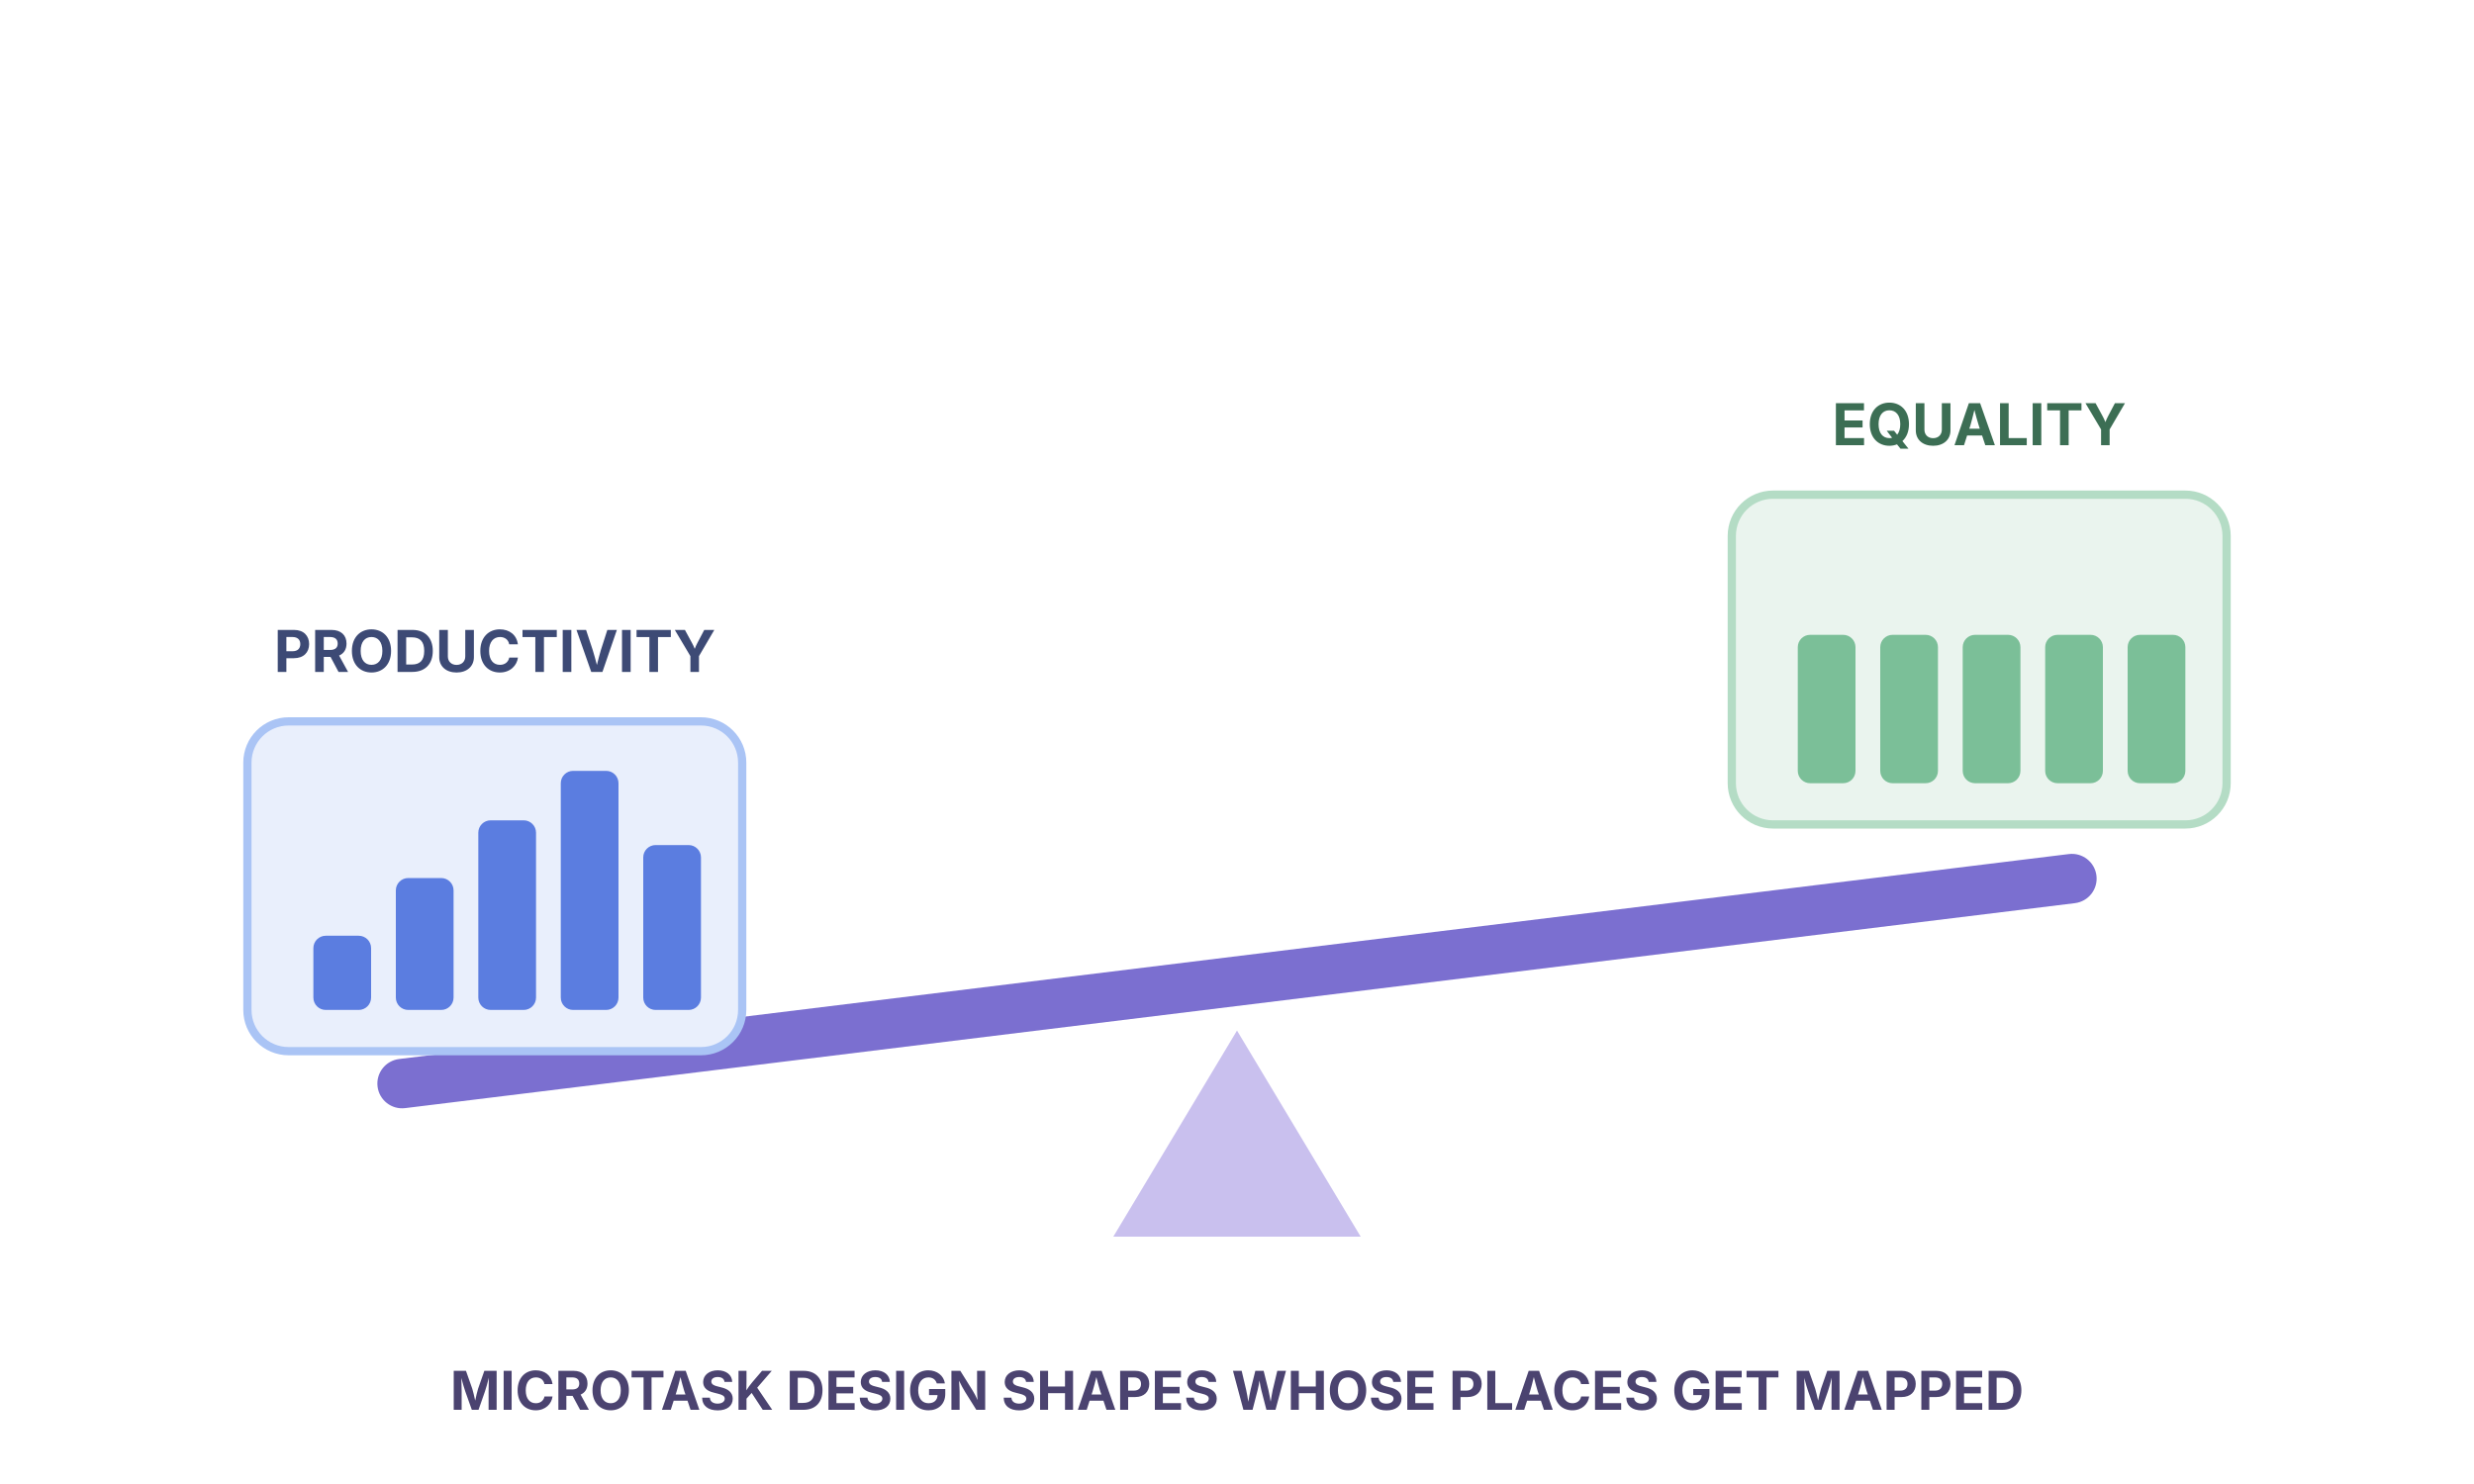
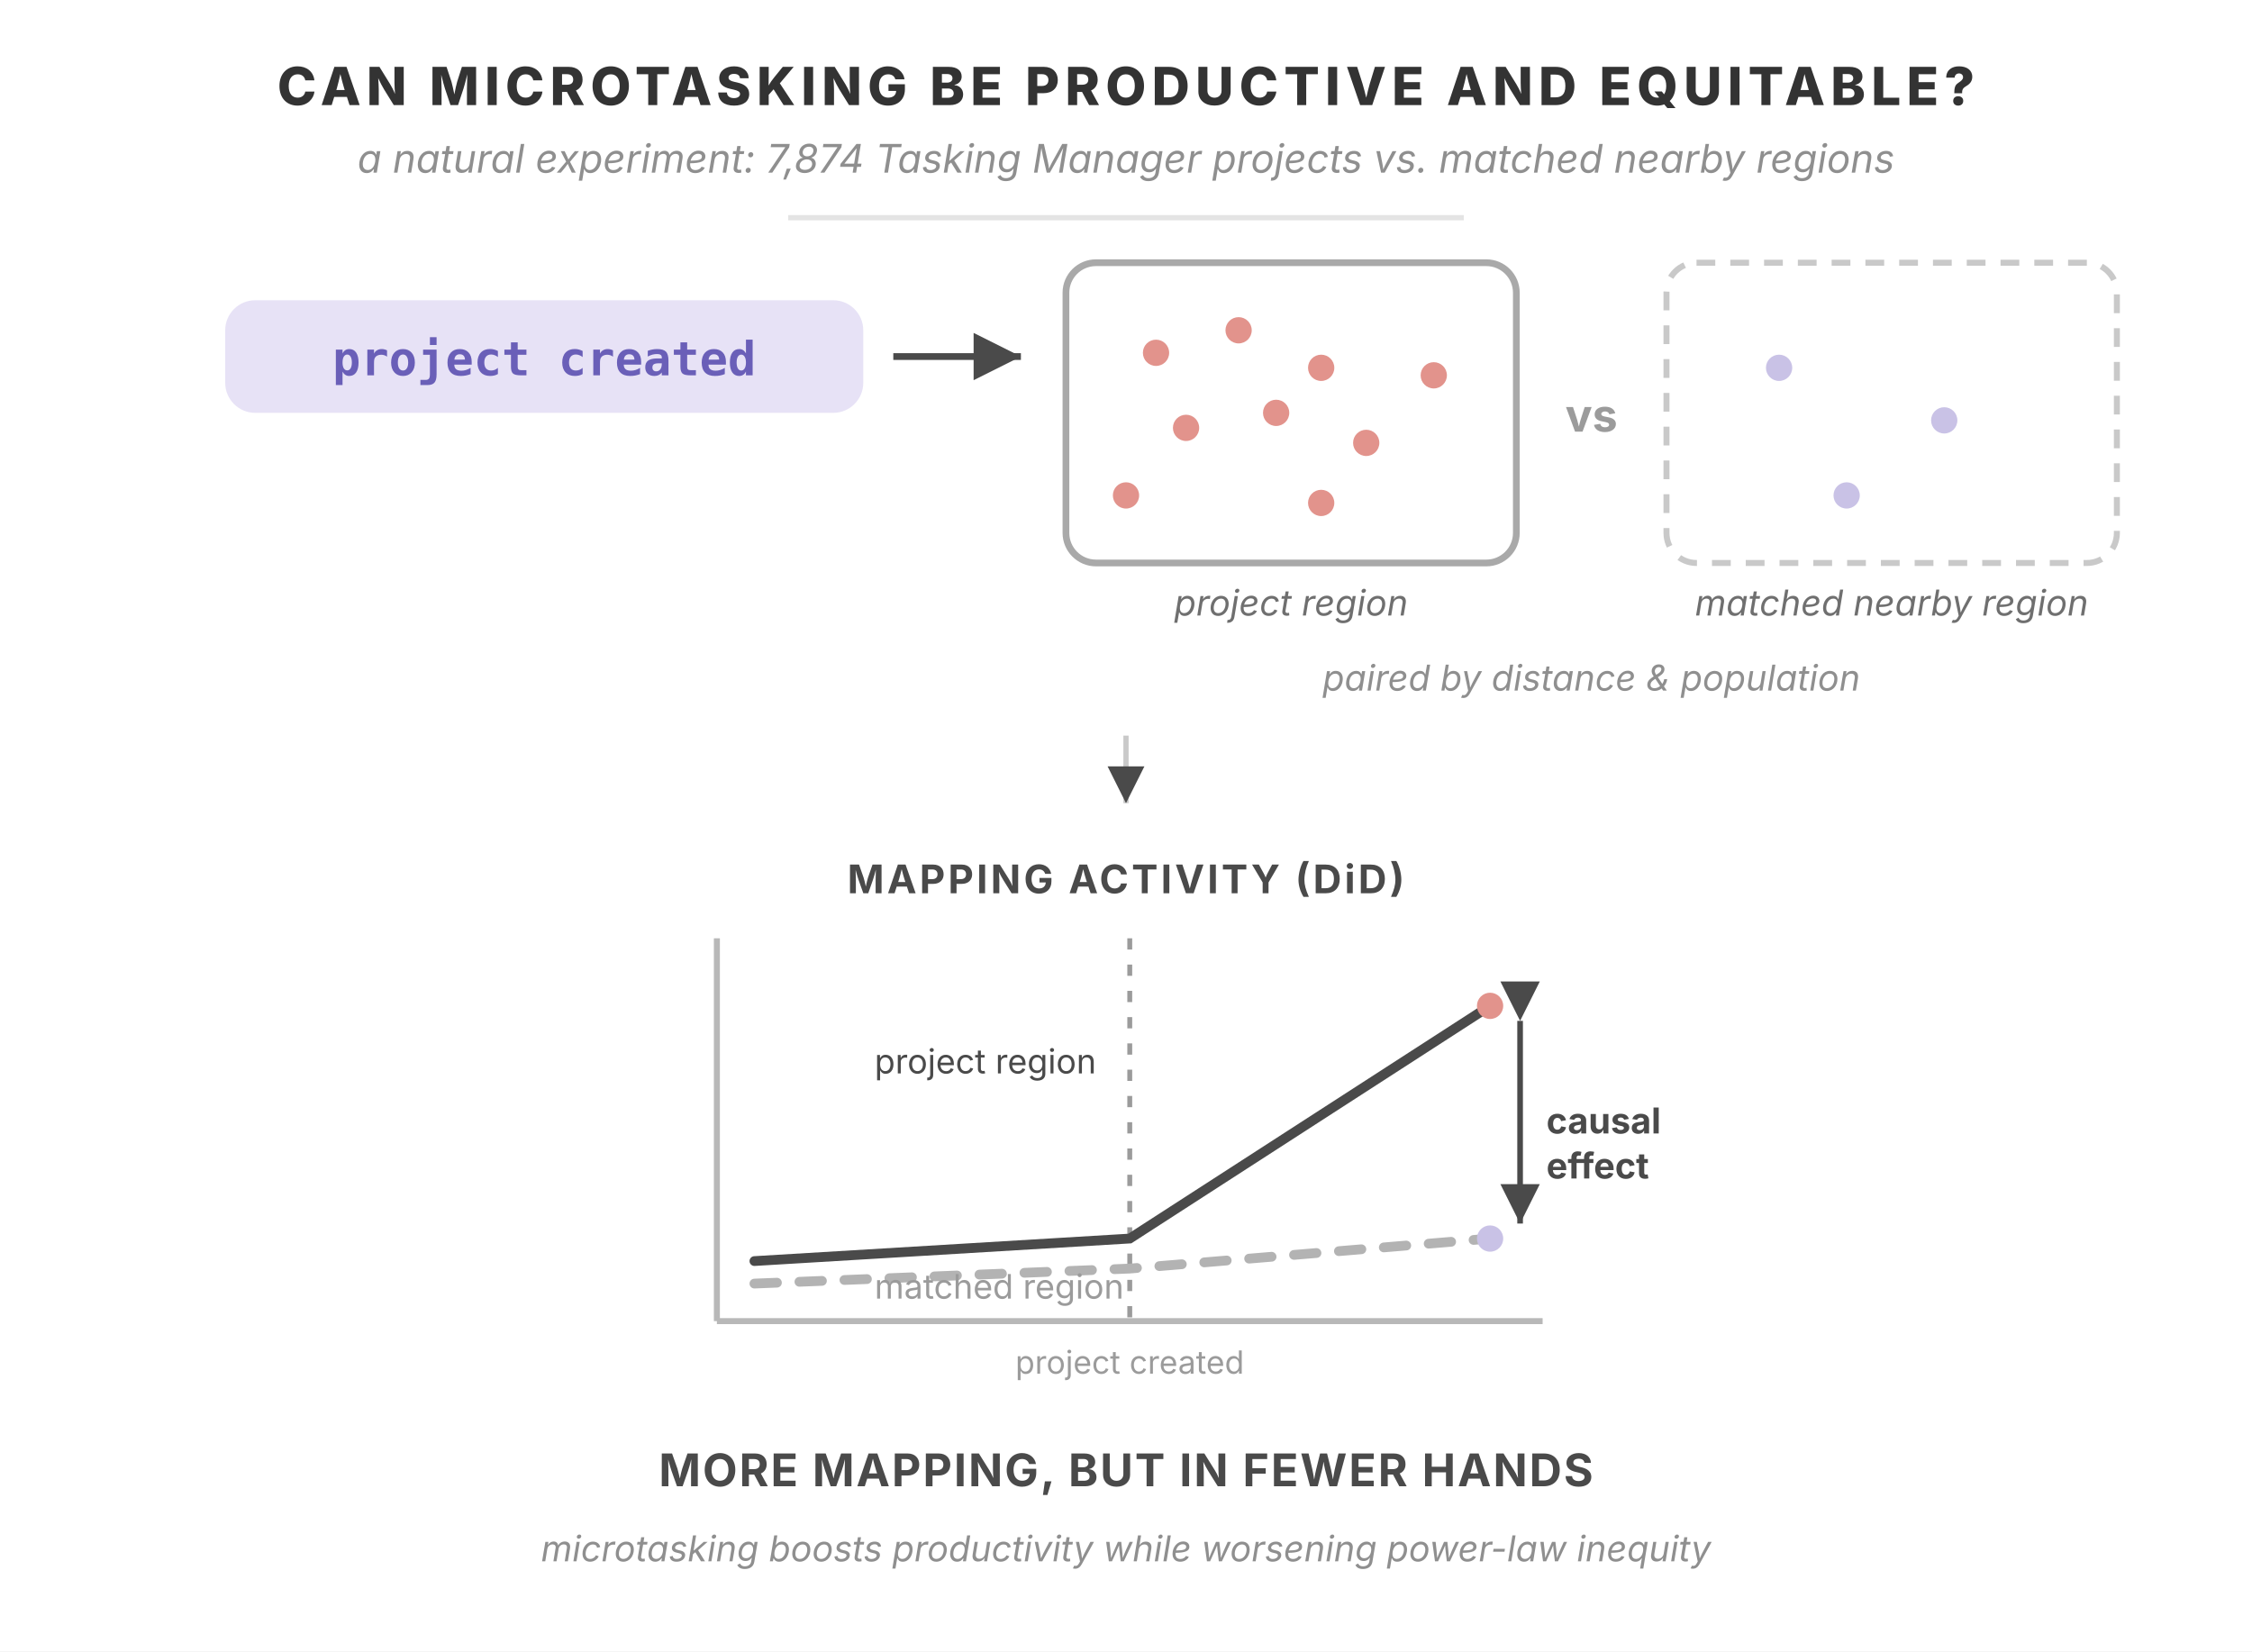
- <svg xmlns="http://www.w3.org/2000/svg" viewBox="0 0 600 360" font-family="Inter,-apple-system,Segoe UI,sans-serif">
-   <rect width="600" height="360" fill="#ffffff" />
-   <path d="M 300 250 L 270 300 L 330 300 Z" fill="#c9c0ee" />
-   <rect x="90" y="232" width="420" height="12" rx="6" fill="#7b6fd0" transform="rotate(-7 300 238)" />
-   <g transform="translate(120,175)">
-     <rect x="-60" y="0" width="120" height="80" rx="10" fill="#e9effc" stroke="#aac4f5" stroke-width="2" />
-     <g fill="#5b7de0">
-       <rect x="-44" y="52" width="14" height="18" rx="3" />
-       <rect x="-24" y="38" width="14" height="32" rx="3" />
-       <rect x="-4" y="24" width="14" height="46" rx="3" />
-       <rect x="16" y="12" width="14" height="58" rx="3" />
-       <rect x="36" y="30" width="14" height="40" rx="3" />
+ <svg xmlns="http://www.w3.org/2000/svg" viewBox="0 0 600 440" font-family="-apple-system,Segoe UI,sans-serif">
+   <rect width="600" height="440" fill="#ffffff" />
+   <defs>
+     <marker id="ah" markerWidth="9" markerHeight="9" refX="7" refY="3.5" orient="auto">
+       <path d="M0,0 L7,3.5 L0,7 Z" fill="#4a4a4a" />
+     </marker>
+   </defs>
+   <text x="300" y="28" font-size="14" font-weight="800" fill="#333333" text-anchor="middle" letter-spacing="1.5">CAN MICROTASKING BE PRODUCTIVE AND EQUITABLE?</text>
+   <text x="300" y="46" font-size="10.5" fill="#8f8f8f" text-anchor="middle" font-style="italic">a natural experiment: 7,874 Tasking Manager projects vs. matched nearby regions</text>
+   <line x1="210" y1="58" x2="390" y2="58" stroke="#e4e4e4" stroke-width="1.4" />
+   <rect x="60" y="80" width="170" height="30" rx="8" fill="#e7e2f6" />
+   <text x="145" y="100" font-size="12.5" font-weight="600" fill="#6a5fb8" text-anchor="middle" font-family="ui-monospace,Menlo,monospace">project created</text>
+   <path d="M 238 95 L 272 95" stroke="#4a4a4a" stroke-width="1.8" marker-end="url(#ah)" />
+   <g>
+     <rect x="284" y="70" width="120" height="80" rx="8" fill="#ffffff" stroke="#a9a9a9" stroke-width="1.8" />
+     <g fill="#e2938c">
+       <circle cx="308" cy="94" r="3.5" />
+       <circle cx="330" cy="88" r="3.5" />
+       <circle cx="352" cy="98" r="3.5" />
+       <circle cx="316" cy="114" r="3.5" />
+       <circle cx="340" cy="110" r="3.5" />
+       <circle cx="364" cy="118" r="3.5" />
+       <circle cx="382" cy="100" r="3.5" />
+       <circle cx="300" cy="132" r="3.5" />
+       <circle cx="352" cy="134" r="3.5" />
    </g>
-     <text x="0" y="-12" font-size="14" font-weight="700" fill="#3d4a75" text-anchor="middle">PRODUCTIVITY</text>
+     <text x="344" y="164" font-size="9.5" fill="#6f6f6f" text-anchor="middle" font-style="italic">project region</text>
  </g>
-   <g transform="translate(480,120)">
-     <rect x="-60" y="0" width="120" height="80" rx="10" fill="#eaf4ee" stroke="#b4dcc5" stroke-width="2" />
-     <g fill="#7bbf98">
-       <rect x="-44" y="34" width="14" height="36" rx="3" />
-       <rect x="-24" y="34" width="14" height="36" rx="3" />
-       <rect x="-4" y="34" width="14" height="36" rx="3" />
-       <rect x="16" y="34" width="14" height="36" rx="3" />
-       <rect x="36" y="34" width="14" height="36" rx="3" />
+   <text x="424" y="115" font-size="12" font-weight="700" fill="#9b9b9b" text-anchor="middle">vs</text>
+   <g>
+     <rect x="444" y="70" width="120" height="80" rx="8" fill="#ffffff" stroke="#c9c9c9" stroke-width="1.6" stroke-dasharray="5 4" />
+     <g fill="#c9c2e6">
+       <circle cx="474" cy="98" r="3.5" />
+       <circle cx="518" cy="112" r="3.5" />
+       <circle cx="492" cy="132" r="3.5" />
    </g>
-     <text x="0" y="-12" font-size="14" font-weight="700" fill="#3c6e54" text-anchor="middle">EQUALITY</text>
+     <text x="504" y="164" font-size="9.5" fill="#6f6f6f" text-anchor="middle" font-style="italic">matched nearby region</text>
  </g>
-   <text x="300" y="342" font-size="13" font-weight="700" fill="#4b4370" text-anchor="middle">MICROTASK DESIGN SHAPES WHOSE PLACES GET MAPPED</text>
+   <text x="424" y="184" font-size="9.5" fill="#8f8f8f" text-anchor="middle" font-style="italic">paired by distance &amp; population</text>
+   <path d="M 300 196 L 300 214" stroke="#c9c9c9" stroke-width="1.4" fill="none" marker-end="url(#ah)" />
+   <g transform="translate(135,0)">
+     <text x="165" y="238" font-size="10.5" font-weight="700" fill="#4a4a4a" text-anchor="middle" letter-spacing="0.8">MAPPING ACTIVITY (DiD)</text>
+     <path d="M 56 352 L 276 352 M 56 352 L 56 250" stroke="#b8b8b8" stroke-width="1.6" />
+     <line x1="166" y1="250" x2="166" y2="352" stroke="#9b9b9b" stroke-width="1.3" stroke-dasharray="3 4" />
+     <text x="166" y="366" font-size="8.5" fill="#9b9b9b" text-anchor="middle">project created</text>
+     <path d="M 66 336 L 166 330 L 262 268" stroke="#4a4a4a" stroke-width="2.6" fill="none" stroke-linecap="round" />
+     <path d="M 66 342 L 166 338 L 262 330" stroke="#b3b3b3" stroke-width="2.6" fill="none" stroke-dasharray="6 6" stroke-linecap="round" />
+     <circle cx="262" cy="268" r="3.5" fill="#e2938c" />
+     <circle cx="262" cy="330" r="3.5" fill="#c9c2e6" />
+     <path d="M 270 272 L 270 326" stroke="#4a4a4a" stroke-width="1.5" marker-end="url(#ah)" marker-start="url(#ah)" />
+     <text x="277" y="302" font-size="9.5" font-weight="700" fill="#4a4a4a">causal</text>
+     <text x="277" y="314" font-size="9.5" font-weight="700" fill="#4a4a4a">effect</text>
+     <text x="98" y="286" font-size="9" fill="#4a4a4a">project region</text>
+     <text x="98" y="346" font-size="9" fill="#9b9b9b">matched region</text>
+   </g>
+   <text x="300" y="396" font-size="12" font-weight="700" fill="#4a4a4a" text-anchor="middle" letter-spacing="0.5">MORE MAPPING, BUT IN FEWER HANDS</text>
+   <text x="300" y="416" font-size="9.5" fill="#8f8f8f" text-anchor="middle" font-style="italic">microtasking boosts productivity while worsening power-law inequity</text>
</svg>
